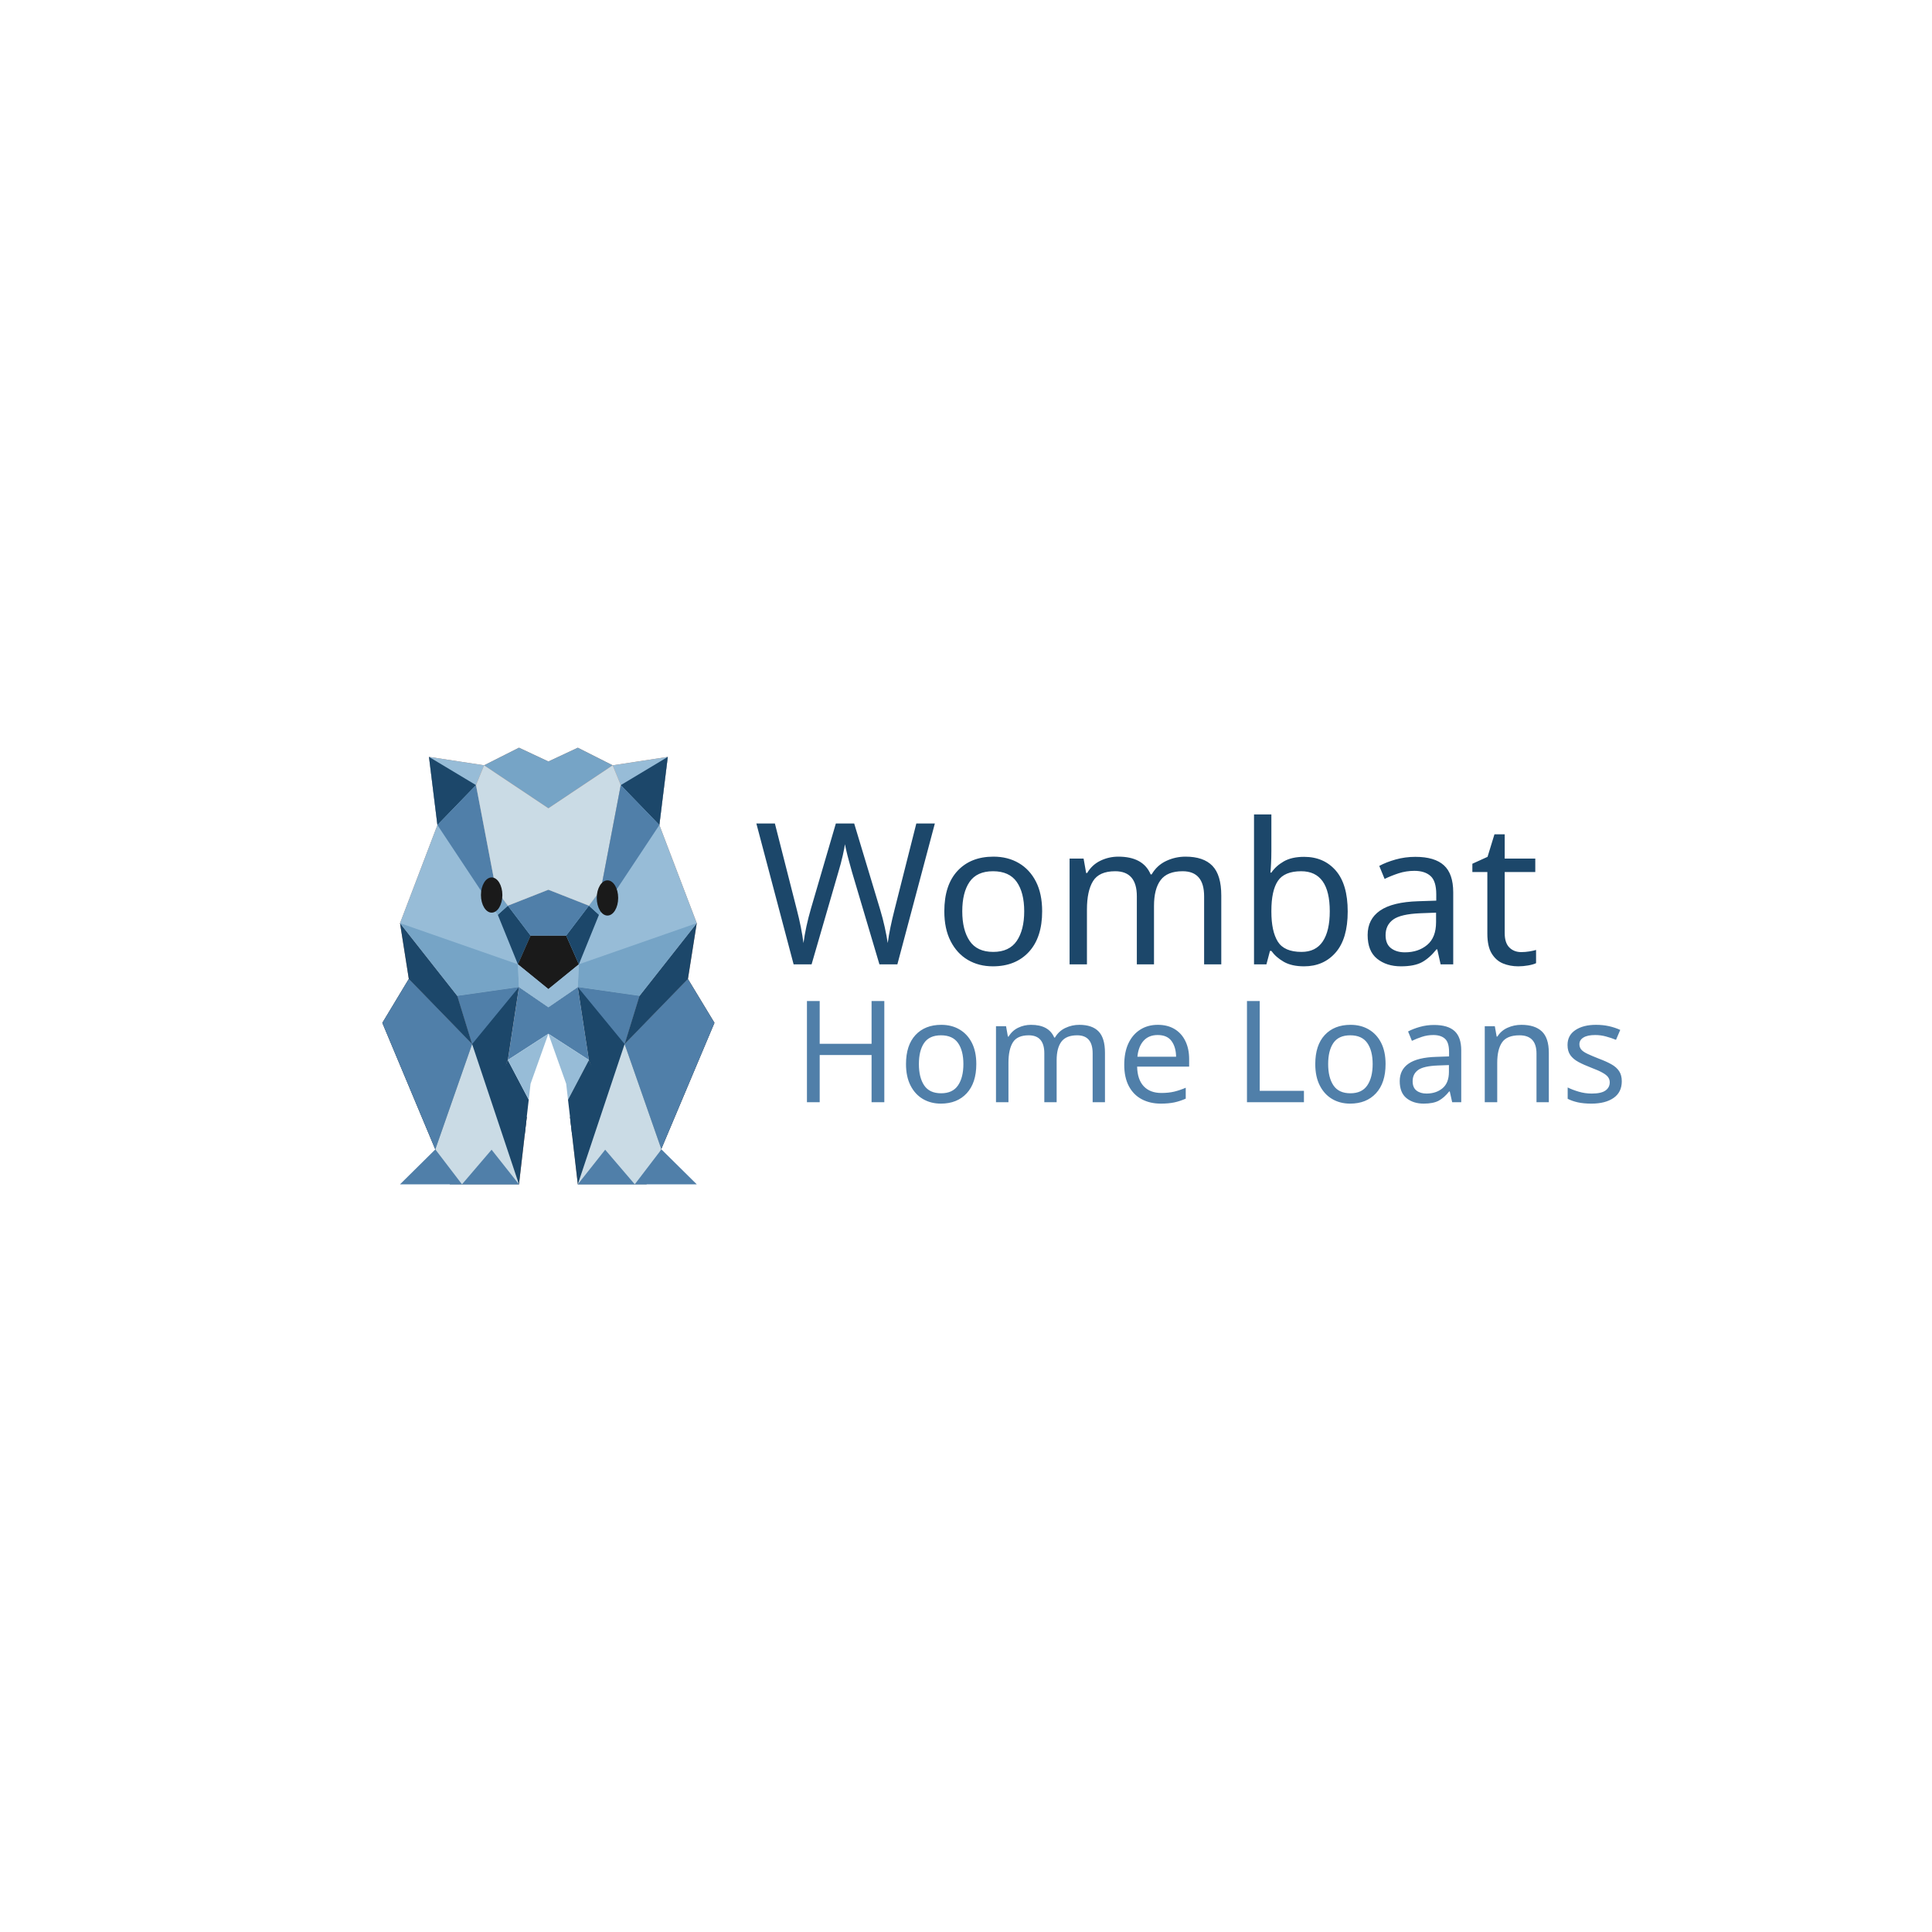
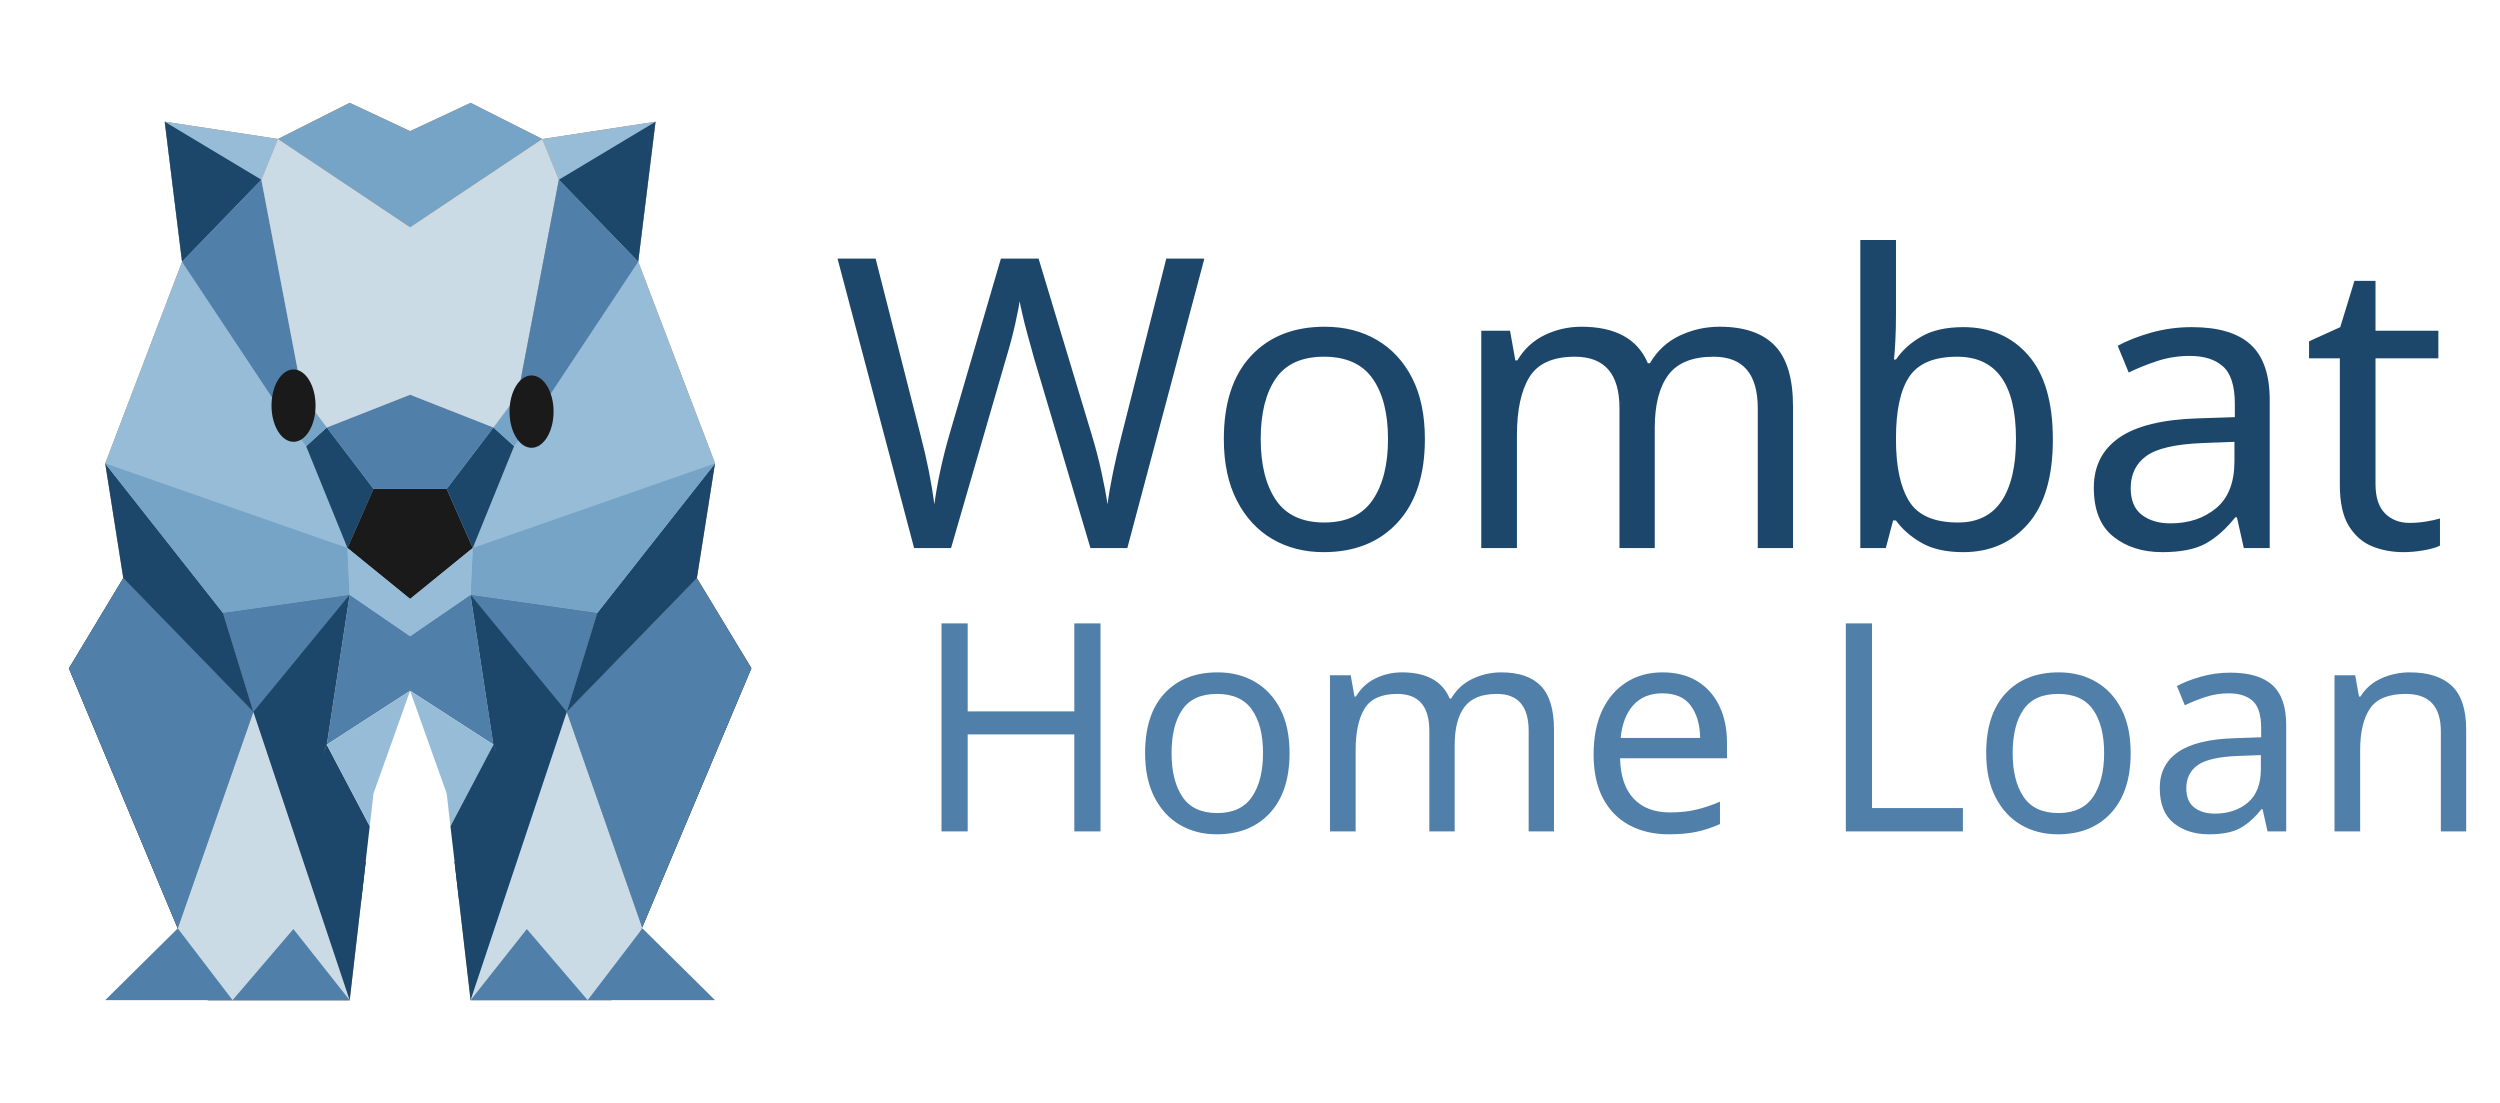
- <svg xmlns="http://www.w3.org/2000/svg" version="1.1" id="Layer_1" x="0px" y="0px" viewBox="0 0 1080 1080" style="enable-background:new 0 0 1080 1080;" xml:space="preserve">
+ <svg xmlns="http://www.w3.org/2000/svg" version="1.1" id="Layer_1" x="0px" y="0px" viewBox="195 390 680 300" style="enable-background:new 195 390 680 300;" xml:space="preserve">
  <style type="text/css">
	.st0{fill:#AF7D64;}
	.st1{fill:#1C476A;}
	.st2{fill:#507FA9;}
	.st3{fill:#CADBE5;}
	.st4{fill:#97BCD7;}
	.st5{fill:#76A4C6;}
	.st6{fill:#1A1A1A;}
	.st7{font-family:'Kollektif-Bold';}
	.st8{font-size:110.264px;}
	.st9{font-family:'Kollektif';}
	.st10{font-size:79.219px;}
</style>
  <g>
    <g>
      <g>
        <g>
          <g>
            <path class="st0" d="M384.55,547.23l4.93-31.15v-0.02l0.02-0.02l-20.91-54.86l4.71-38.08l-30.8,4.71l-19.49-9.84l-16.45,7.69       l-16.45-7.7l-19.49,9.84l-30.8-4.71v0.02l4.71,38.08l-20.9,54.86l4.91,31.19l-14.79,24.55l29.61,70.75l8.17,19.51h38.59       l3.16-27.28l1.2-10.34h-0.02v-0.02c-0.26-0.11-0.46-0.24-0.69-0.38c-0.24-0.16-0.46-0.29-0.7-0.45       c-0.24-0.14-0.45-0.29-0.67-0.45c-0.19-0.13-0.35-0.24-0.54-0.37c-0.05-0.06-0.11-0.11-0.18-0.14c-0.19-0.14-0.4-0.3-0.59-0.46       c-0.21-0.16-0.41-0.33-0.62-0.51c-0.21-0.18-0.4-0.35-0.61-0.54c-0.16-0.13-0.29-0.26-0.43-0.4c-0.08-0.06-0.16-0.14-0.24-0.22       c-0.16-0.16-0.3-0.3-0.46-0.46c-0.03-0.02-0.06-0.06-0.08-0.1c-0.19-0.18-0.35-0.35-0.49-0.53c-0.21-0.21-0.4-0.43-0.57-0.64       c-0.34-0.41-0.67-0.83-0.99-1.24c-0.16-0.24-0.32-0.46-0.48-0.69c-0.14-0.21-0.3-0.43-0.43-0.64v-0.02       c-0.16-0.24-0.29-0.46-0.43-0.69c-0.29-0.46-0.54-0.94-0.8-1.44c-0.11-0.21-0.22-0.45-0.34-0.65c-0.16-0.32-0.3-0.65-0.45-0.99       c-0.06-0.19-0.16-0.4-0.22-0.59c-0.1-0.22-0.18-0.45-0.26-0.67c-0.22-0.59-0.4-1.2-0.57-1.8c-0.06-0.22-0.13-0.46-0.18-0.69       c-0.06-0.26-0.13-0.51-0.18-0.77c-0.06-0.24-0.11-0.49-0.14-0.75c-0.03-0.16-0.06-0.32-0.08-0.49       c-0.05-0.22-0.08-0.45-0.11-0.69c-0.02-0.19-0.05-0.38-0.06-0.56c-0.05-0.35-0.08-0.7-0.08-1.07       c-0.03-0.24-0.03-0.49-0.05-0.73c-0.02-0.29-0.02-0.59-0.02-0.88c0-3.62,0.78-7.05,2.17-10.16v-0.02l6.22-40.79h0.02       l16.43,11.26l16.43-11.26h0.02v0.02l6.22,40.77v0.02c1.39,3.11,2.17,6.54,2.17,10.16c0,0.64-0.02,1.26-0.08,1.88       c0,0.16-0.02,0.35-0.03,0.53c-0.02,0.1-0.02,0.18-0.03,0.27c-0.02,0.18-0.03,0.37-0.06,0.56c-0.02,0.11-0.03,0.24-0.05,0.33       c-0.03,0.13-0.03,0.24-0.06,0.35c-0.02,0.18-0.05,0.33-0.08,0.49c-0.18,1.07-0.43,2.11-0.75,3.11       c-0.11,0.3-0.21,0.59-0.32,0.89c-0.64,1.79-1.48,3.46-2.49,5.04c-0.14,0.22-0.29,0.45-0.45,0.65       c-0.16,0.22-0.32,0.46-0.48,0.67c-0.16,0.21-0.32,0.43-0.49,0.64c-1,1.28-2.14,2.44-3.38,3.49c-0.18,0.18-0.38,0.34-0.57,0.49       l-0.03,0.02c-0.22,0.18-0.43,0.34-0.65,0.49c-0.22,0.19-0.48,0.37-0.72,0.53c-0.37,0.26-0.75,0.53-1.13,0.75       c-0.29,0.18-0.57,0.33-0.88,0.49l1.2,10.32l3.16,27.29h38.33l7.98-18.92v-0.02l0.35-0.83l0.02-0.02l29.69-70.48L384.55,547.23z       " />
            <g>
              <polygon class="st1" points="263.92,583.64 228.53,547.23 223.61,516.05 255.63,556.68       " />
              <path class="st1" d="M306.55,541.22v12.65l-16.43-2.11h-0.02l-6.22,40.79v0.02c-1.39,3.11-2.17,6.54-2.17,10.16        c0,0.29,0,0.59,0.02,0.88c0.02,0.24,0.02,0.49,0.05,0.73c0,0.37,0.03,0.72,0.08,1.07c0.02,0.18,0.05,0.37,0.06,0.56        c0.03,0.24,0.06,0.46,0.11,0.69c0.02,0.18,0.05,0.33,0.08,0.49c0.03,0.26,0.08,0.51,0.14,0.75c0.05,0.26,0.11,0.51,0.18,0.77        c0.05,0.22,0.11,0.46,0.18,0.69c0.18,0.61,0.35,1.21,0.57,1.8c0.08,0.22,0.16,0.45,0.26,0.67c0.06,0.19,0.16,0.4,0.22,0.59        c0.14,0.33,0.29,0.67,0.45,0.99c0.11,0.21,0.22,0.45,0.34,0.65c0.26,0.49,0.51,0.97,0.8,1.44c0.14,0.22,0.27,0.45,0.43,0.69        v0.02c0.13,0.21,0.29,0.43,0.43,0.64c0.16,0.22,0.32,0.45,0.48,0.69c0.32,0.41,0.65,0.83,0.99,1.24        c0.18,0.21,0.37,0.43,0.57,0.64c0.16,0.18,0.32,0.35,0.49,0.53c0.02,0.03,0.05,0.08,0.08,0.1c0.16,0.16,0.3,0.3,0.46,0.46        c0.08,0.08,0.16,0.16,0.24,0.22c0.14,0.14,0.27,0.27,0.43,0.4c0.21,0.19,0.4,0.37,0.61,0.54c0.21,0.18,0.41,0.35,0.62,0.51        c0.19,0.16,0.4,0.32,0.59,0.46c0.06,0.03,0.13,0.08,0.18,0.14c0.19,0.13,0.35,0.24,0.54,0.37c0.22,0.16,0.43,0.3,0.67,0.45        c0.24,0.16,0.46,0.29,0.7,0.45c0.22,0.13,0.43,0.26,0.69,0.38v0.02h0.02l-1.2,10.34l-3.16,27.28h-38.59l-8.17-19.51        l-29.61-70.75l14.79-24.55l35.4,36.4l-8.3-26.96l-32.02-40.63l31.28,23l34.66,1.45h0.02l1.8,0.08h0.02L306.55,541.22z" />
              <polygon class="st2" points="263.92,583.64 243.35,642.52 213.74,571.78 228.53,547.24       " />
              <polygon class="st2" points="290.1,551.76 263.92,583.64 255.63,556.68       " />
              <polygon class="st3" points="290.1,662.04 251.51,662.04 243.35,642.52 263.92,583.64       " />
              <polygon class="st1" points="349.17,583.64 384.56,547.23 389.48,516.05 357.47,556.68       " />
              <path class="st1" d="M399.36,571.78l-29.69,70.48l-0.02,0.02l-0.35,0.83v0.02l-7.98,18.92h-38.33l-3.16-27.29l-1.2-10.32        c0.3-0.16,0.59-0.32,0.88-0.49c0.38-0.22,0.77-0.49,1.13-0.75c0.24-0.16,0.49-0.34,0.72-0.53c0.22-0.16,0.43-0.32,0.65-0.49        l0.03-0.02c0.19-0.16,0.4-0.32,0.57-0.49c1.24-1.05,2.38-2.22,3.38-3.49c0.18-0.21,0.34-0.43,0.49-0.64        c0.16-0.21,0.32-0.45,0.48-0.67c0.16-0.21,0.3-0.43,0.45-0.65c1.01-1.58,1.85-3.25,2.49-5.04c0.11-0.3,0.21-0.59,0.32-0.89        c0.32-1.01,0.57-2.04,0.75-3.11c0.03-0.16,0.06-0.32,0.08-0.49c0.03-0.11,0.03-0.22,0.06-0.35c0.02-0.1,0.03-0.22,0.05-0.33        c0.03-0.19,0.05-0.38,0.06-0.56c0.02-0.1,0.02-0.18,0.03-0.27c0.02-0.18,0.03-0.37,0.03-0.53c0.06-0.62,0.08-1.24,0.08-1.88        c0-3.62-0.78-7.05-2.17-10.16v-0.02l-6.22-40.77v-0.02h-0.02l-16.43,2.11v-12.65l15.17-0.64l1.79-0.08h0.03l34.66-1.45        l31.27-22.99h0.02v0.02l-0.02,0.02l-11.68,14.82l-4.31,5.46l-0.48,0.61l-15.54,19.7v0.02l-8.3,26.94l35.38-36.4L399.36,571.78        z" />
              <polygon class="st2" points="399.36,571.78 369.66,642.27 369.65,642.28 349.17,583.64 384.56,547.24       " />
              <polygon class="st2" points="357.47,556.68 357.47,556.69 349.17,583.64 322.99,551.78 322.99,551.76       " />
              <polygon class="st3" points="369.66,642.27 369.65,642.28 361.32,662.04 323,662.04 349.17,583.64       " />
              <polygon class="st2" points="329.22,592.55 306.55,577.89 283.88,592.55 290.1,551.76 290.12,551.76 306.55,563.03         322.98,551.76 322.99,551.76 322.99,551.78       " />
              <polygon class="st2" points="322.98,551.76 306.55,563.03 290.12,551.76 306.55,553.87       " />
              <polygon class="st4" points="306.55,497.35 306.55,563.01 290.12,551.76 290.1,551.76 255.63,556.68 223.61,516.05         244.51,461.19 239.8,423.11 239.8,423.09 270.61,427.8 290.1,417.97 270.61,427.82 266.09,438.89 275.97,490.68         277.24,497.35 280.74,502.04 283.88,506.28       " />
              <polygon class="st1" points="289.51,539.05 278.27,511.37 283.89,506.28 296.6,522.99       " />
              <polygon class="st5" points="278.27,511.37 271.55,501.96 273.06,497.87 277.25,497.36 283.89,506.28       " />
              <polygon class="st5" points="290.1,551.76 255.63,556.68 223.61,516.05 289.51,539.05 289.58,540.5       " />
              <polygon class="st1" points="239.8,423.11 266.09,438.89 244.51,461.19       " />
              <polygon class="st2" points="266.09,438.89 244.51,461.19 271.55,501.96 273.06,497.87 277.25,497.36       " />
              <polygon class="st5" points="342.49,427.82 306.55,451.83 270.61,427.82 290.1,417.98 306.55,425.67 323,417.98       " />
              <polygon class="st4" points="389.5,516.05 389.48,516.06 389.48,516.08 389.47,516.09 377.79,530.91 373.48,536.37         373,536.98 357.48,556.69 357.47,556.69 322.99,551.76 322.98,551.76 306.55,563.01 306.55,497.35 329.22,506.28         333.7,500.24 333.7,500.22 335.85,497.35 336.6,493.44 336.6,493.43 347.02,438.89 342.49,427.82 373.29,423.11         368.59,461.19       " />
              <polygon class="st6" points="316.49,522.99 306.55,522.99 296.6,522.99 289.51,539.05 306.55,552.91 323.59,539.05       " />
              <polygon class="st1" points="323.59,539.05 334.83,511.37 329.21,506.28 316.5,522.99       " />
              <polygon class="st2" points="306.55,497.36 283.89,506.28 296.6,522.99 306.55,522.99 316.49,522.99 329.21,506.28       " />
              <polygon class="st5" points="334.83,511.37 341.55,501.96 340.04,497.87 335.85,497.36 329.21,506.28       " />
              <polygon class="st5" points="389.49,516.05 323.59,539.05 323,551.76 357.48,556.68       " />
              <polygon class="st4" points="323.6,539.05 323.54,540.5 322.99,551.76 322.98,551.76 306.55,563.03 290.12,551.76         290.1,551.76 289.57,540.5 289.51,539.05 291.38,540.58 291.39,540.58 306.55,552.91 321.72,540.58       " />
              <polygon class="st1" points="373.3,423.11 347.01,438.89 368.59,461.19       " />
              <polygon class="st3" points="347.01,438.89 335.88,497.23 335.86,497.36 329.22,506.28 306.55,497.36 283.89,506.28         277.25,497.36 266.09,438.89 270.61,427.82 306.55,451.83 342.49,427.82       " />
              <polygon class="st2" points="347.01,438.89 368.59,461.19 341.55,501.96 340.04,497.87 335.85,497.36       " />
            </g>
          </g>
        </g>
        <polygon class="st4" points="329.22,592.55 329.22,592.57 317.52,614.74 316.5,605.83 311.76,592.55 306.55,577.89    " />
        <polygon class="st1" points="335.48,606.81 319.84,634.75 318.65,624.43 317.52,614.74 329.21,592.56    " />
        <polygon class="st1" points="295.57,614.74 294.45,624.42 293.25,634.76 277.61,606.81 283.89,592.56    " />
        <polygon class="st4" points="306.55,577.89 301.33,592.55 296.59,605.83 295.57,614.74 283.88,592.57 283.88,592.55    " />
        <ellipse class="st6" cx="274.84" cy="500.33" rx="5.99" ry="9.84" />
        <ellipse class="st6" cx="339.58" cy="501.96" rx="5.99" ry="9.84" />
      </g>
      <polygon class="st2" points="258.26,662.04 274.8,642.7 290.1,662.04   " />
      <polygon class="st2" points="243.35,642.52 223.61,662.04 258.26,662.04   " />
      <polygon class="st2" points="354.84,662.04 338.3,642.7 323,662.04   " />
      <polygon class="st2" points="369.75,642.52 389.49,662.04 354.84,662.04   " />
    </g>
    <g>
      <g>
        <text transform="matrix(1 0 0 1 421.4795 539.0736)" class="st1 st7 st8">Wombat</text>
      </g>
      <g>
        <text transform="matrix(1 0 0 1 443.4009 616.1342)" class="st2 st9 st10">Home Loans</text>
      </g>
    </g>
  </g>
</svg>
